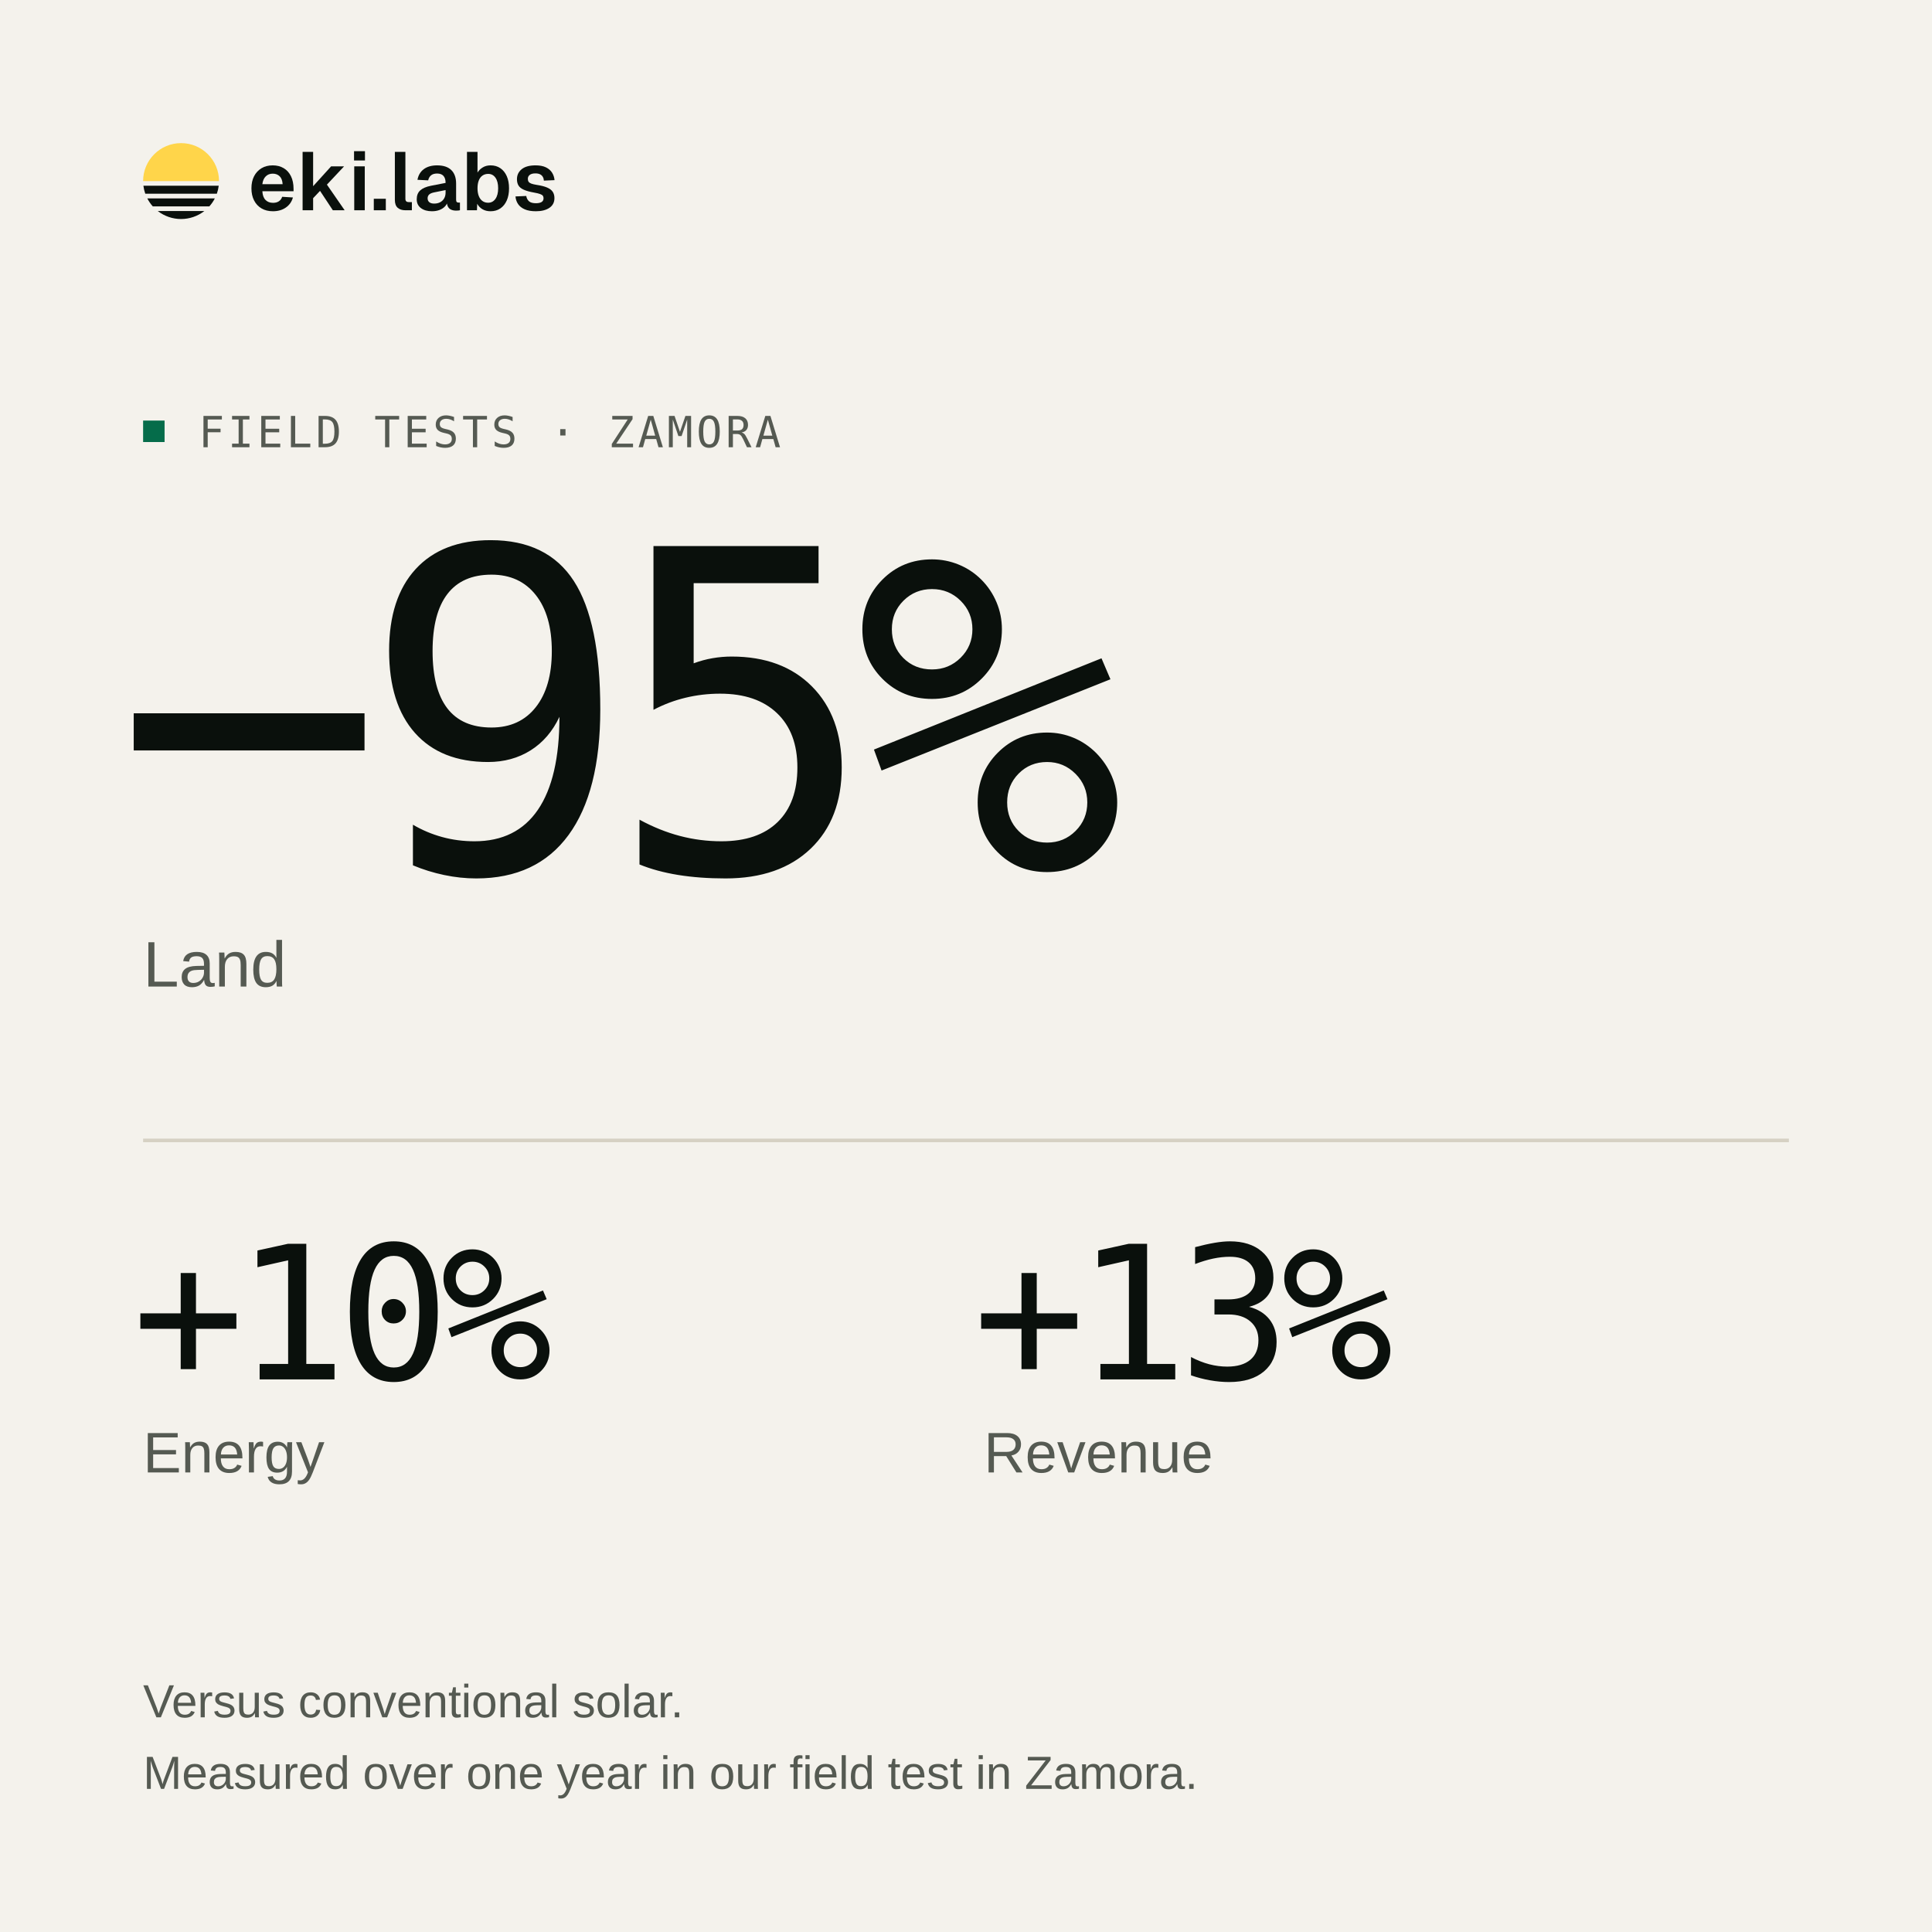
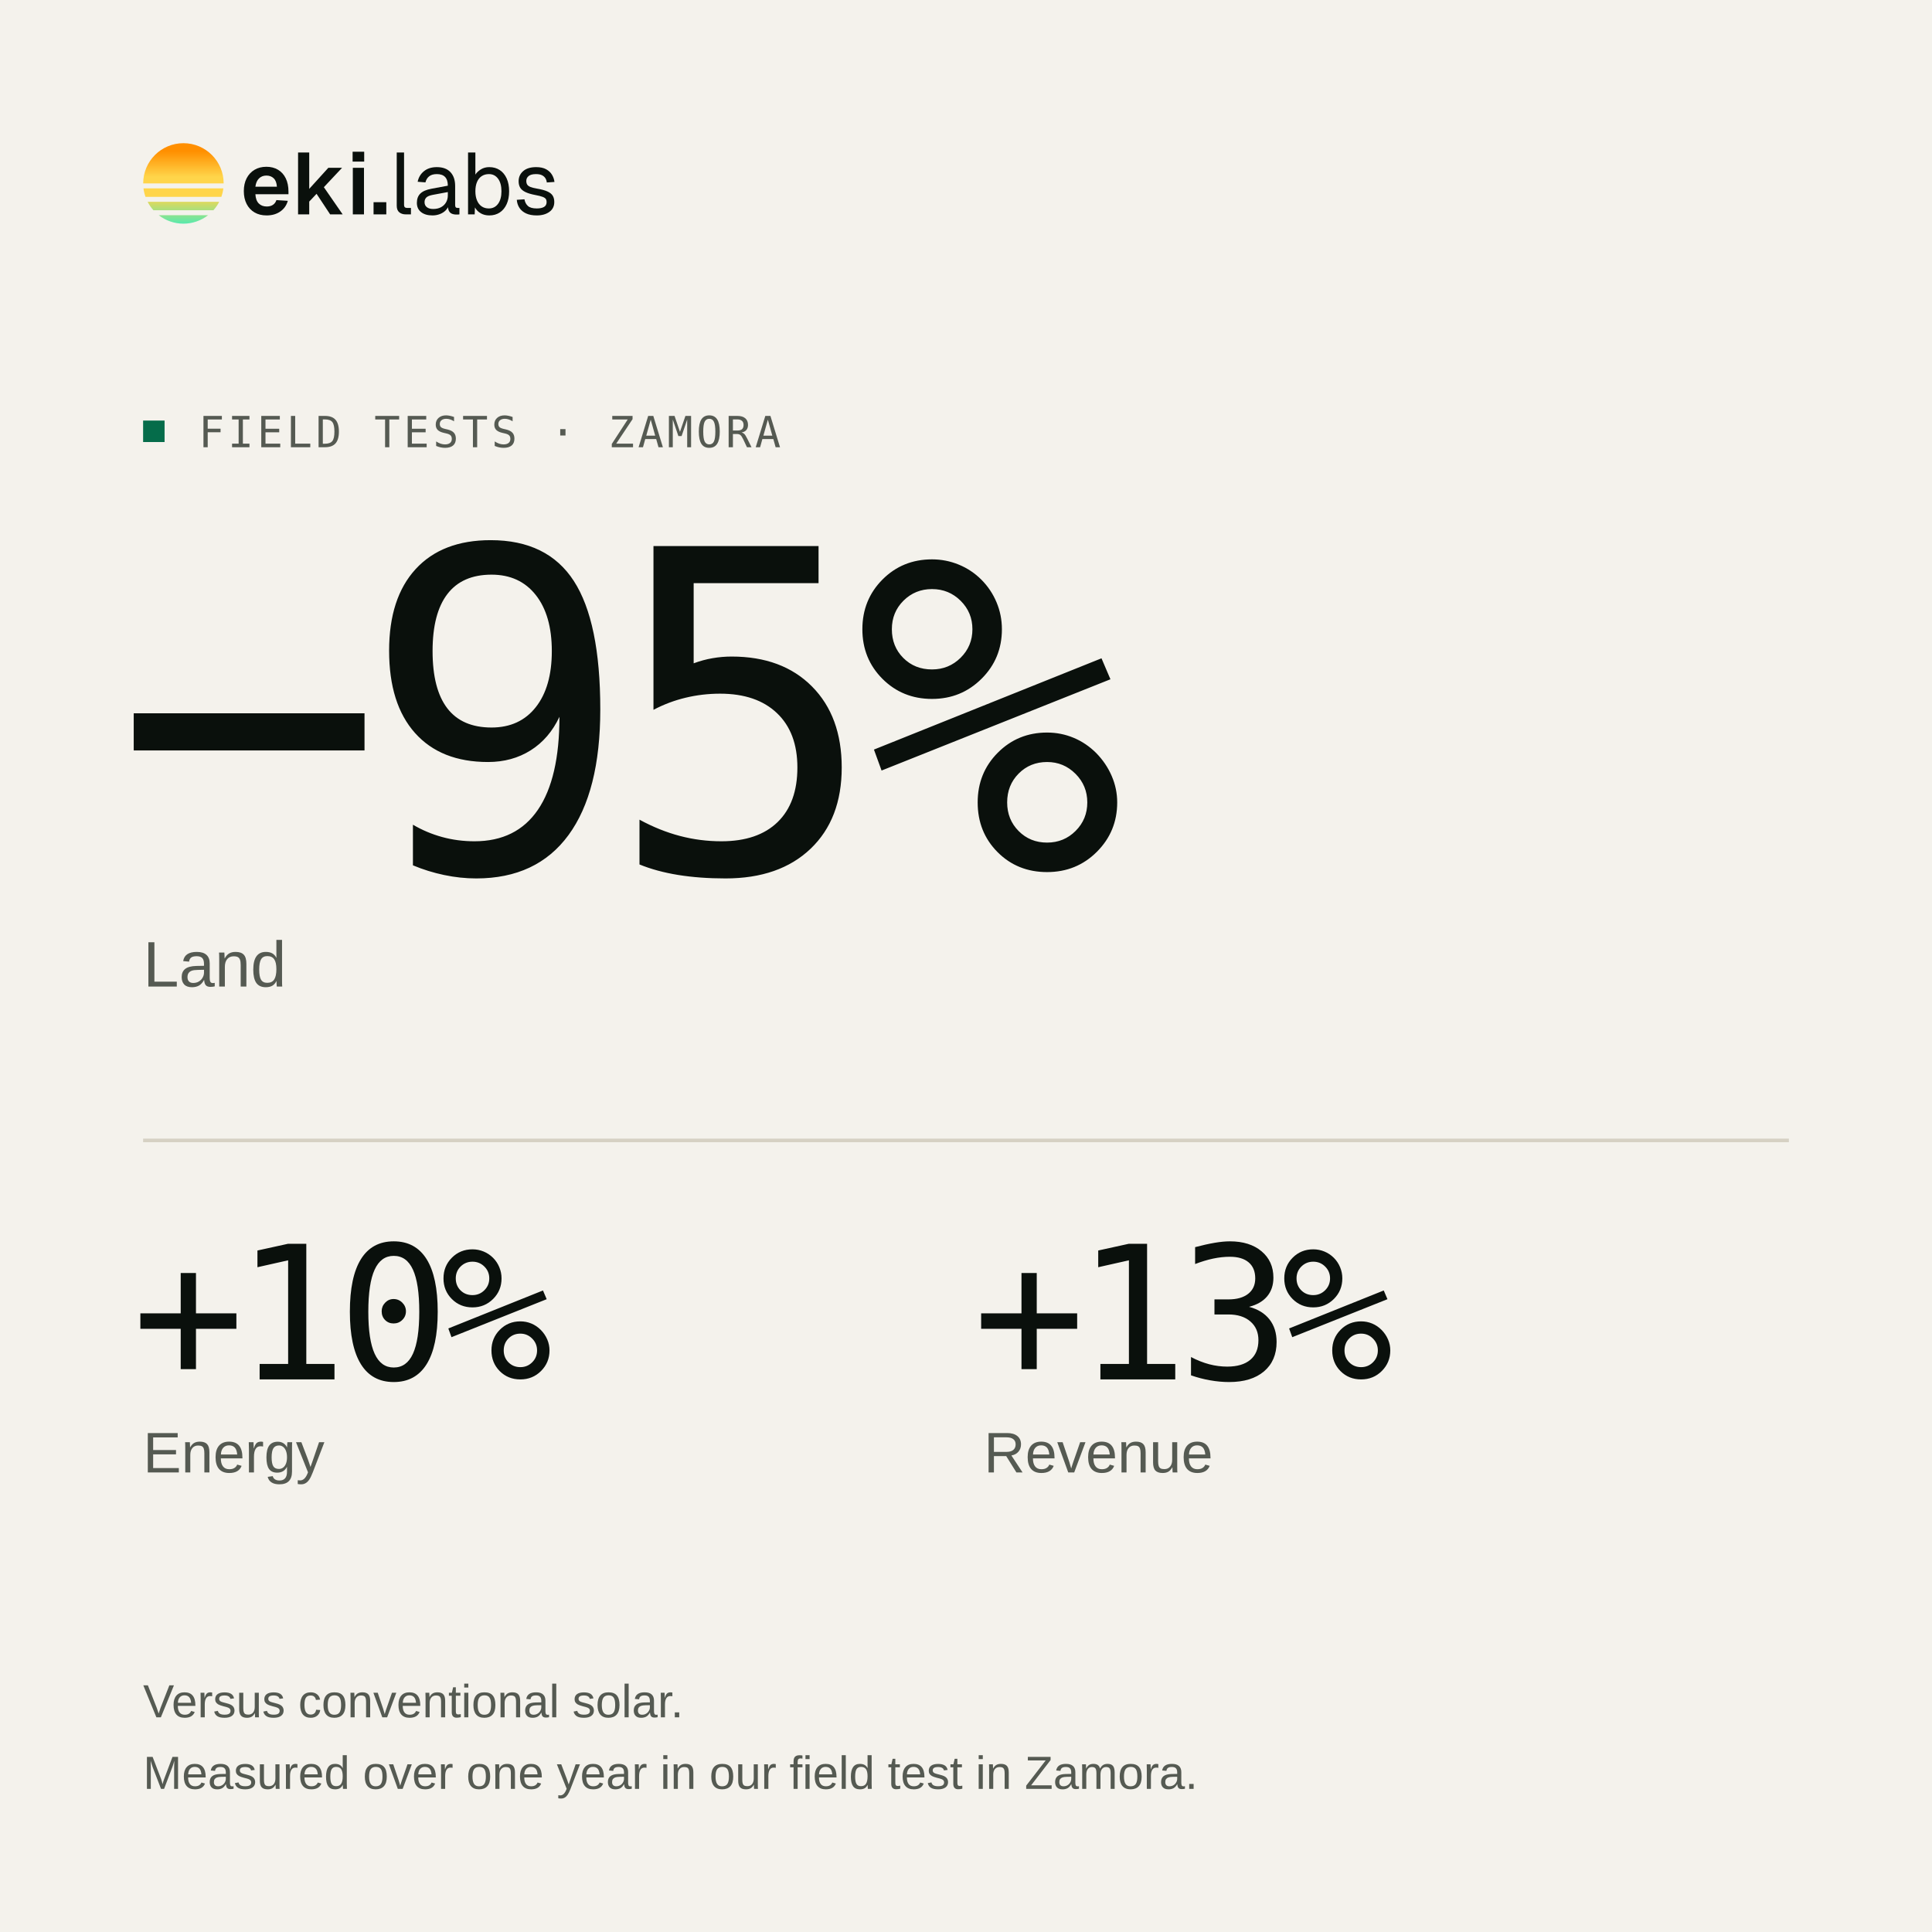
<svg xmlns="http://www.w3.org/2000/svg" width="1080" height="1080" viewBox="0 0 1080 1080">
  <rect width="1080" height="1080" fill="#F4F2EC" />
-   <g transform="translate(80.00 117.54) scale(0.04597)">
+   <g transform="translate(80.04 119.84) scale(0.04874)">
+     <defs>
+       <linearGradient id="eki-sun" gradientUnits="userSpaceOnUse" x1="0" y1="0" x2="0" y2="100">
+         <stop offset="0" stop-color="#FF8F00" />
+         <stop offset="0.1" stop-color="#FF8F00" />
+         <stop offset="0.42" stop-color="#FFD54A" />
+         <stop offset="0.66" stop-color="#FFD54A" />
+         <stop offset="1" stop-color="#58E9AE" />
+       </linearGradient>
+     </defs>
    <g transform="translate(0 -816.5) scale(9.23)">
-       <path d="M0 50A50 50 0 0 1 100 50Z" fill="#FFD54A" />
-       <path d="M0.38 56.14L99.62 56.14A50 50 0 0 1 97.14 66.67L2.86 66.67A50 50 0 0 1 0.38 56.14Z" fill="#0A100C" />
-       <path d="M5.5 72.81L94.5 72.81A50 50 0 0 1 87.27 83.33L12.73 83.33A50 50 0 0 1 5.5 72.81Z" fill="#0A100C" />
-       <path d="M19.31 89.47L80.69 89.47A50 50 0 0 1 50 100L50 100A50 50 0 0 1 19.31 89.47Z" fill="#0A100C" />
+       <path d="M0 50A50 50 0 0 1 100 50Z" fill="url(#eki-sun)" />
+       <path d="M0.38 56.14L99.62 56.14A50 50 0 0 1 97.14 66.67L2.86 66.67A50 50 0 0 1 0.38 56.14Z" fill="url(#eki-sun)" />
+       <path d="M5.51 72.81L94.49 72.81A50 50 0 0 1 87.27 83.33L12.73 83.33A50 50 0 0 1 5.51 72.81Z" fill="url(#eki-sun)" />
+       <path d="M19.31 89.47L80.69 89.47A50 50 0 0 1 50.00 100.00L50.00 100.00A50 50 0 0 1 19.31 89.47Z" fill="url(#eki-sun)" />
    </g>
-     <g transform="translate(1278 0)">
+     <g transform="translate(1115 0)">
      <path d="M300.6 12Q220.8 12 162.1 -22.4Q103.4 -56.8 71.3 -119.7Q39.2 -182.6 39.2 -267Q39.2 -351.4 71.3 -413.8Q103.4 -476.2 161.5 -511.1Q219.6 -546 298.2 -546Q374.4 -546 431.6 -511.9Q488.8 -477.8 520.1 -413.8Q551.4 -349.8 551.4 -260V-231.4H172Q175.8 -160.8 210.3 -125.6Q244.8 -90.4 302.2 -90.4Q345 -90.4 373.3 -109.5Q401.6 -128.6 413 -163.8L543.8 -155.6Q522.4 -78.2 457.7 -33.1Q393 12 300.6 12ZM172 -317.4H418.6Q414.6 -382.4 381.9 -413.8Q349.2 -445.2 298.2 -445.2Q246.8 -445.2 213.3 -412.3Q179.8 -379.4 172 -317.4Z" fill="#0A100C" />
      <path d="M661.4 0V-710H789.4V-292.6L1008.2 -534H1165.8L957.2 -311.8L1172.8 0H1029.2L873.4 -236L789.4 -146.8V0Z" fill="#0A100C" />
      <path d="M1289.4 0V-534H1417.4V0ZM1287 -605.4V-718.6H1419.8V-605.4Z" fill="#0A100C" />
      <path d="M1527.2 0V-139.8H1673.4V0Z" fill="#0A100C" />
-       <path d="M1911.4 0Q1852.6 0 1818 -30Q1783.4 -60 1783.4 -126.4V-710H1911.4V-139.4Q1911.4 -118.6 1921.7 -108.9Q1932 -99.2 1951.2 -99.2H1990.4V0Z" fill="#0A100C" />
-       <path d="M2234.6 12Q2151.4 12 2100.3 -26.4Q2049.2 -64.8 2049.2 -133.6Q2049.2 -203.2 2092.2 -242Q2135.2 -280.8 2222.6 -298L2400.2 -332.6Q2400.2 -389.6 2374.1 -418.2Q2348 -446.8 2297.4 -446.8Q2250.8 -446.8 2224.2 -425.5Q2197.6 -404.2 2188.4 -363.8L2058.2 -370.4Q2073.6 -454.6 2135.7 -500.3Q2197.8 -546 2297.4 -546Q2411.4 -546 2469.8 -488.7Q2528.2 -431.4 2528.2 -324.4V-129.8Q2528.2 -108.6 2535.5 -100.9Q2542.8 -93.2 2557.8 -93.2H2574.8V0Q2568.8 1.8 2555.4 3.1Q2542 4.4 2528.4 4.4Q2495.2 4.4 2469.3 -6.5Q2443.4 -17.4 2429 -43.5Q2414.6 -69.6 2414.6 -115.6L2426.2 -108Q2417.6 -72.8 2391.4 -45.5Q2365.2 -18.2 2325 -3.1Q2284.8 12 2234.6 12ZM2261 -81.2Q2303.6 -81.2 2334.7 -97.9Q2365.8 -114.6 2383 -144.9Q2400.2 -175.2 2400.2 -215.6V-245.6L2261.8 -217.6Q2219.4 -209.2 2200.5 -191.5Q2181.6 -173.8 2181.6 -145.6Q2181.6 -115 2202.3 -98.1Q2223 -81.2 2261 -81.2Z" fill="#0A100C" />
-       <path d="M2947 12Q2891.2 12 2849.4 -12.1Q2807.6 -36.2 2784.6 -79.2L2781.6 0H2660.4V-710H2788.4V-458.4Q2809.6 -494.6 2850.8 -520.3Q2892 -546 2947 -546Q3015.8 -546 3066.2 -511.6Q3116.6 -477.2 3144.2 -414.6Q3171.8 -352 3171.8 -267Q3171.8 -182 3144.2 -119.4Q3116.6 -56.8 3066.2 -22.4Q3015.8 12 2947 12ZM2917.6 -91.6Q2973 -91.6 3006.2 -138.2Q3039.4 -184.8 3039.4 -267Q3039.4 -349.8 3006.6 -396.1Q2973.8 -442.4 2918.8 -442.4Q2877.8 -442.4 2848.4 -421.7Q2819 -401 2803.7 -361.8Q2788.4 -322.6 2788.4 -267Q2788.4 -213 2803.7 -173.5Q2819 -134 2848.1 -112.8Q2877.2 -91.6 2917.6 -91.6Z" fill="#0A100C" />
-       <path d="M3498.4 12Q3416.6 12 3363.1 -11.2Q3309.6 -34.4 3281.9 -75.1Q3254.2 -115.8 3250.2 -168.2L3381 -173.8Q3388.2 -132.2 3414.9 -108.9Q3441.6 -85.6 3498.8 -85.6Q3543.6 -85.6 3567.5 -100.3Q3591.4 -115 3591.4 -146Q3591.4 -164.2 3582.9 -176.2Q3574.4 -188.2 3549.8 -197.3Q3525.2 -206.4 3477.6 -214.8Q3396.8 -229.2 3351 -249.8Q3305.2 -270.4 3286.6 -301.4Q3268 -332.4 3268 -377.6Q3268 -452.6 3325.5 -499.3Q3383 -546 3494.2 -546Q3571.4 -546 3620.7 -521.7Q3670 -497.4 3695.4 -456.6Q3720.8 -415.8 3725 -366.4L3595.4 -360.4Q3594.2 -385.4 3583 -405.4Q3571.8 -425.4 3549.8 -436.9Q3527.8 -448.4 3492.2 -448.4Q3446.8 -448.4 3423.6 -430.2Q3400.4 -412 3400.4 -382.4Q3400.4 -360.8 3409.7 -346.9Q3419 -333 3442.1 -324.3Q3465.2 -315.6 3504.8 -309.2Q3587.2 -297 3635.2 -276.2Q3683.2 -255.4 3703.5 -223.9Q3723.8 -192.4 3723.8 -147.6Q3723.8 -71 3662.5 -29.5Q3601.2 12 3498.4 12Z" fill="#0A100C" />
+       <path d="M1897 0Q1851 0 1822 -24Q1793 -48 1793 -100V-710H1877V-107Q1877 -91 1885.5 -82.5Q1894 -74 1910 -74H1956V0Z" fill="#0A100C" />
+       <path d="M2203 12Q2121 12 2072.5 -26Q2024 -64 2024 -132Q2024 -200 2064 -239Q2104 -278 2191 -294L2379 -329Q2379 -396 2347.5 -429Q2316 -462 2253 -462Q2198 -462 2166 -437.5Q2134 -413 2122 -367L2033 -374Q2048 -449 2105.5 -495.5Q2163 -542 2253 -542Q2355 -542 2409 -484.5Q2463 -427 2463 -326V-107Q2463 -89 2469.5 -81.5Q2476 -74 2491 -74H2512V0Q2508 1 2499 1.5Q2490 2 2480 2Q2444 2 2421.5 -9.5Q2399 -21 2389 -45.5Q2379 -70 2379 -110L2389 -108Q2382 -74 2355 -46.5Q2328 -19 2288 -3.5Q2248 12 2203 12ZM2211 -62Q2264 -62 2301.5 -82.5Q2339 -103 2359 -138.5Q2379 -174 2379 -218V-256L2207 -224Q2153 -214 2132.5 -193.5Q2112 -173 2112 -140Q2112 -103 2138.5 -82.5Q2165 -62 2211 -62Z" fill="#0A100C" />
+       <path d="M2854 12Q2799 12 2756 -12.5Q2713 -37 2690 -80L2687 0H2611V-710H2695V-456Q2715 -489 2757 -515.5Q2799 -542 2854 -542Q2924 -542 2975 -508Q3026 -474 3054 -412Q3082 -350 3082 -265Q3082 -180 3054 -118Q3026 -56 2975 -22Q2924 12 2854 12ZM2849 -68Q2916 -68 2955 -121Q2994 -174 2994 -265Q2994 -357 2955 -409.5Q2916 -462 2851 -462Q2802 -462 2767 -438.5Q2732 -415 2713.5 -371Q2695 -327 2695 -265Q2695 -205 2713.5 -160.5Q2732 -116 2766.5 -92Q2801 -68 2849 -68Z" fill="#0A100C" />
+       <path d="M3399 12Q3326 12 3276.5 -11Q3227 -34 3200.5 -74.5Q3174 -115 3170 -167L3258 -173Q3266 -125 3297.5 -96.5Q3329 -68 3399 -68Q3453 -68 3482.5 -85.5Q3512 -103 3512 -142Q3512 -163 3502.5 -177Q3493 -191 3465 -201.5Q3437 -212 3383 -222Q3309 -236 3267 -257Q3225 -278 3208 -308Q3191 -338 3191 -380Q3191 -451 3243.5 -496.5Q3296 -542 3392 -542Q3462 -542 3506.5 -517.5Q3551 -493 3574 -454Q3597 -415 3602 -372L3514 -366Q3512 -391 3499 -413Q3486 -435 3460 -448.5Q3434 -462 3390 -462Q3333 -462 3306 -440Q3279 -418 3279 -384Q3279 -358 3289.5 -341.5Q3300 -325 3326.5 -314.5Q3353 -304 3399 -296Q3477 -283 3521 -263Q3565 -243 3582.5 -213.5Q3600 -184 3600 -142Q3600 -69 3543.5 -28.5Q3487 12 3399 12Z" fill="#0A100C" />
    </g>
  </g>
  <rect x="80" y="235.1" width="12" height="12" fill="#056C4A" />
  <text x="111" y="250" font-family="'Geist Mono', Menlo, monospace" font-size="24" font-weight="500" fill="#555A52" text-anchor="start" letter-spacing="1.92">FIELD TESTS · ZAMORA</text>
  <text x="64" y="487.5" font-family="'Geist Mono', Menlo, monospace" font-size="250" font-weight="400" fill="#0A100C" text-anchor="start" letter-spacing="-12.50">−95%</text>
  <text x="80" y="551.5" font-family="'Work Sans', Arial, sans-serif" font-size="36" font-weight="400" fill="#555A52" text-anchor="start">Land</text>
  <rect x="80" y="636.5" width="920" height="2" fill="#D6D1C3" />
  <text x="74" y="771.1" font-family="'Geist Mono', Menlo, monospace" font-size="104" font-weight="400" fill="#0A100C" text-anchor="start" letter-spacing="-5.20">+10%</text>
  <text x="80" y="823.1" font-family="'Work Sans', Arial, sans-serif" font-size="32" font-weight="400" fill="#555A52" text-anchor="start">Energy</text>
  <text x="544" y="771.1" font-family="'Geist Mono', Menlo, monospace" font-size="104" font-weight="400" fill="#0A100C" text-anchor="start" letter-spacing="-5.20">+13%</text>
  <text x="550" y="823.1" font-family="'Work Sans', Arial, sans-serif" font-size="32" font-weight="400" fill="#555A52" text-anchor="start">Revenue</text>
  <text x="80" y="960" font-family="'Work Sans', Arial, sans-serif" font-size="26" font-weight="400" fill="#555A52" text-anchor="start">Versus conventional solar.</text>
  <text x="80" y="1000" font-family="'Work Sans', Arial, sans-serif" font-size="26" font-weight="400" fill="#555A52" text-anchor="start">Measured over one year in our field test in Zamora.</text>
</svg>
